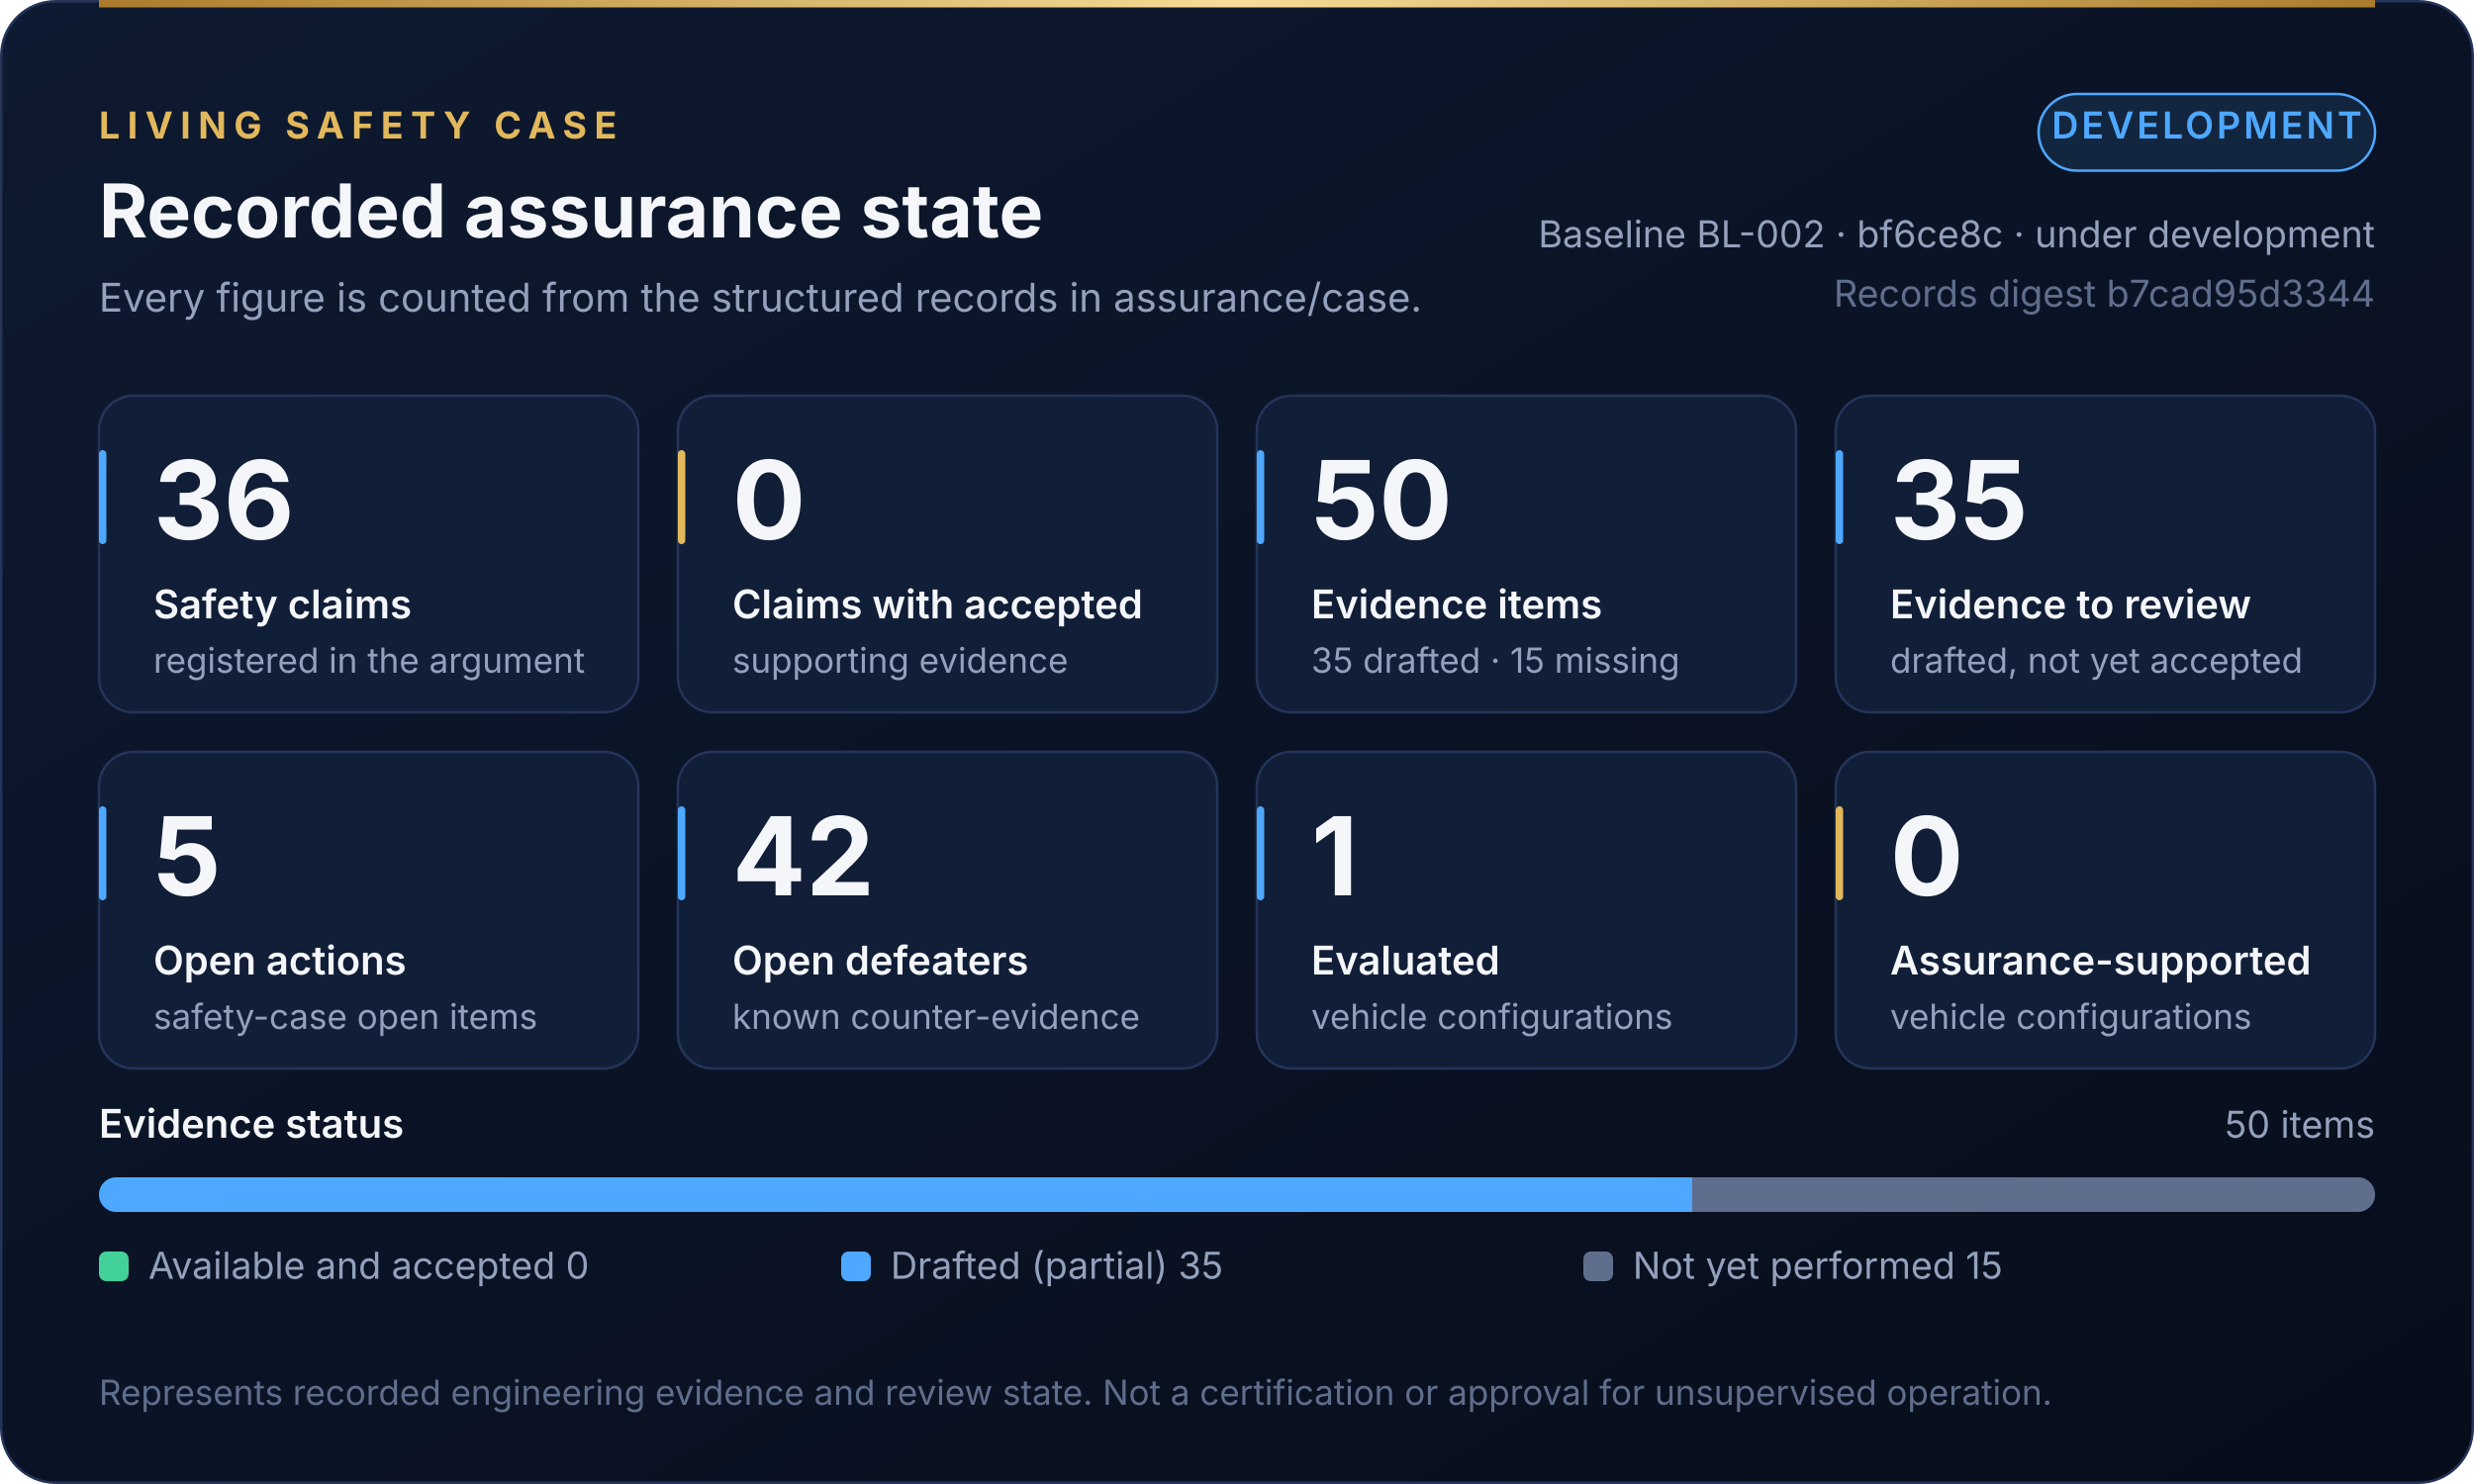
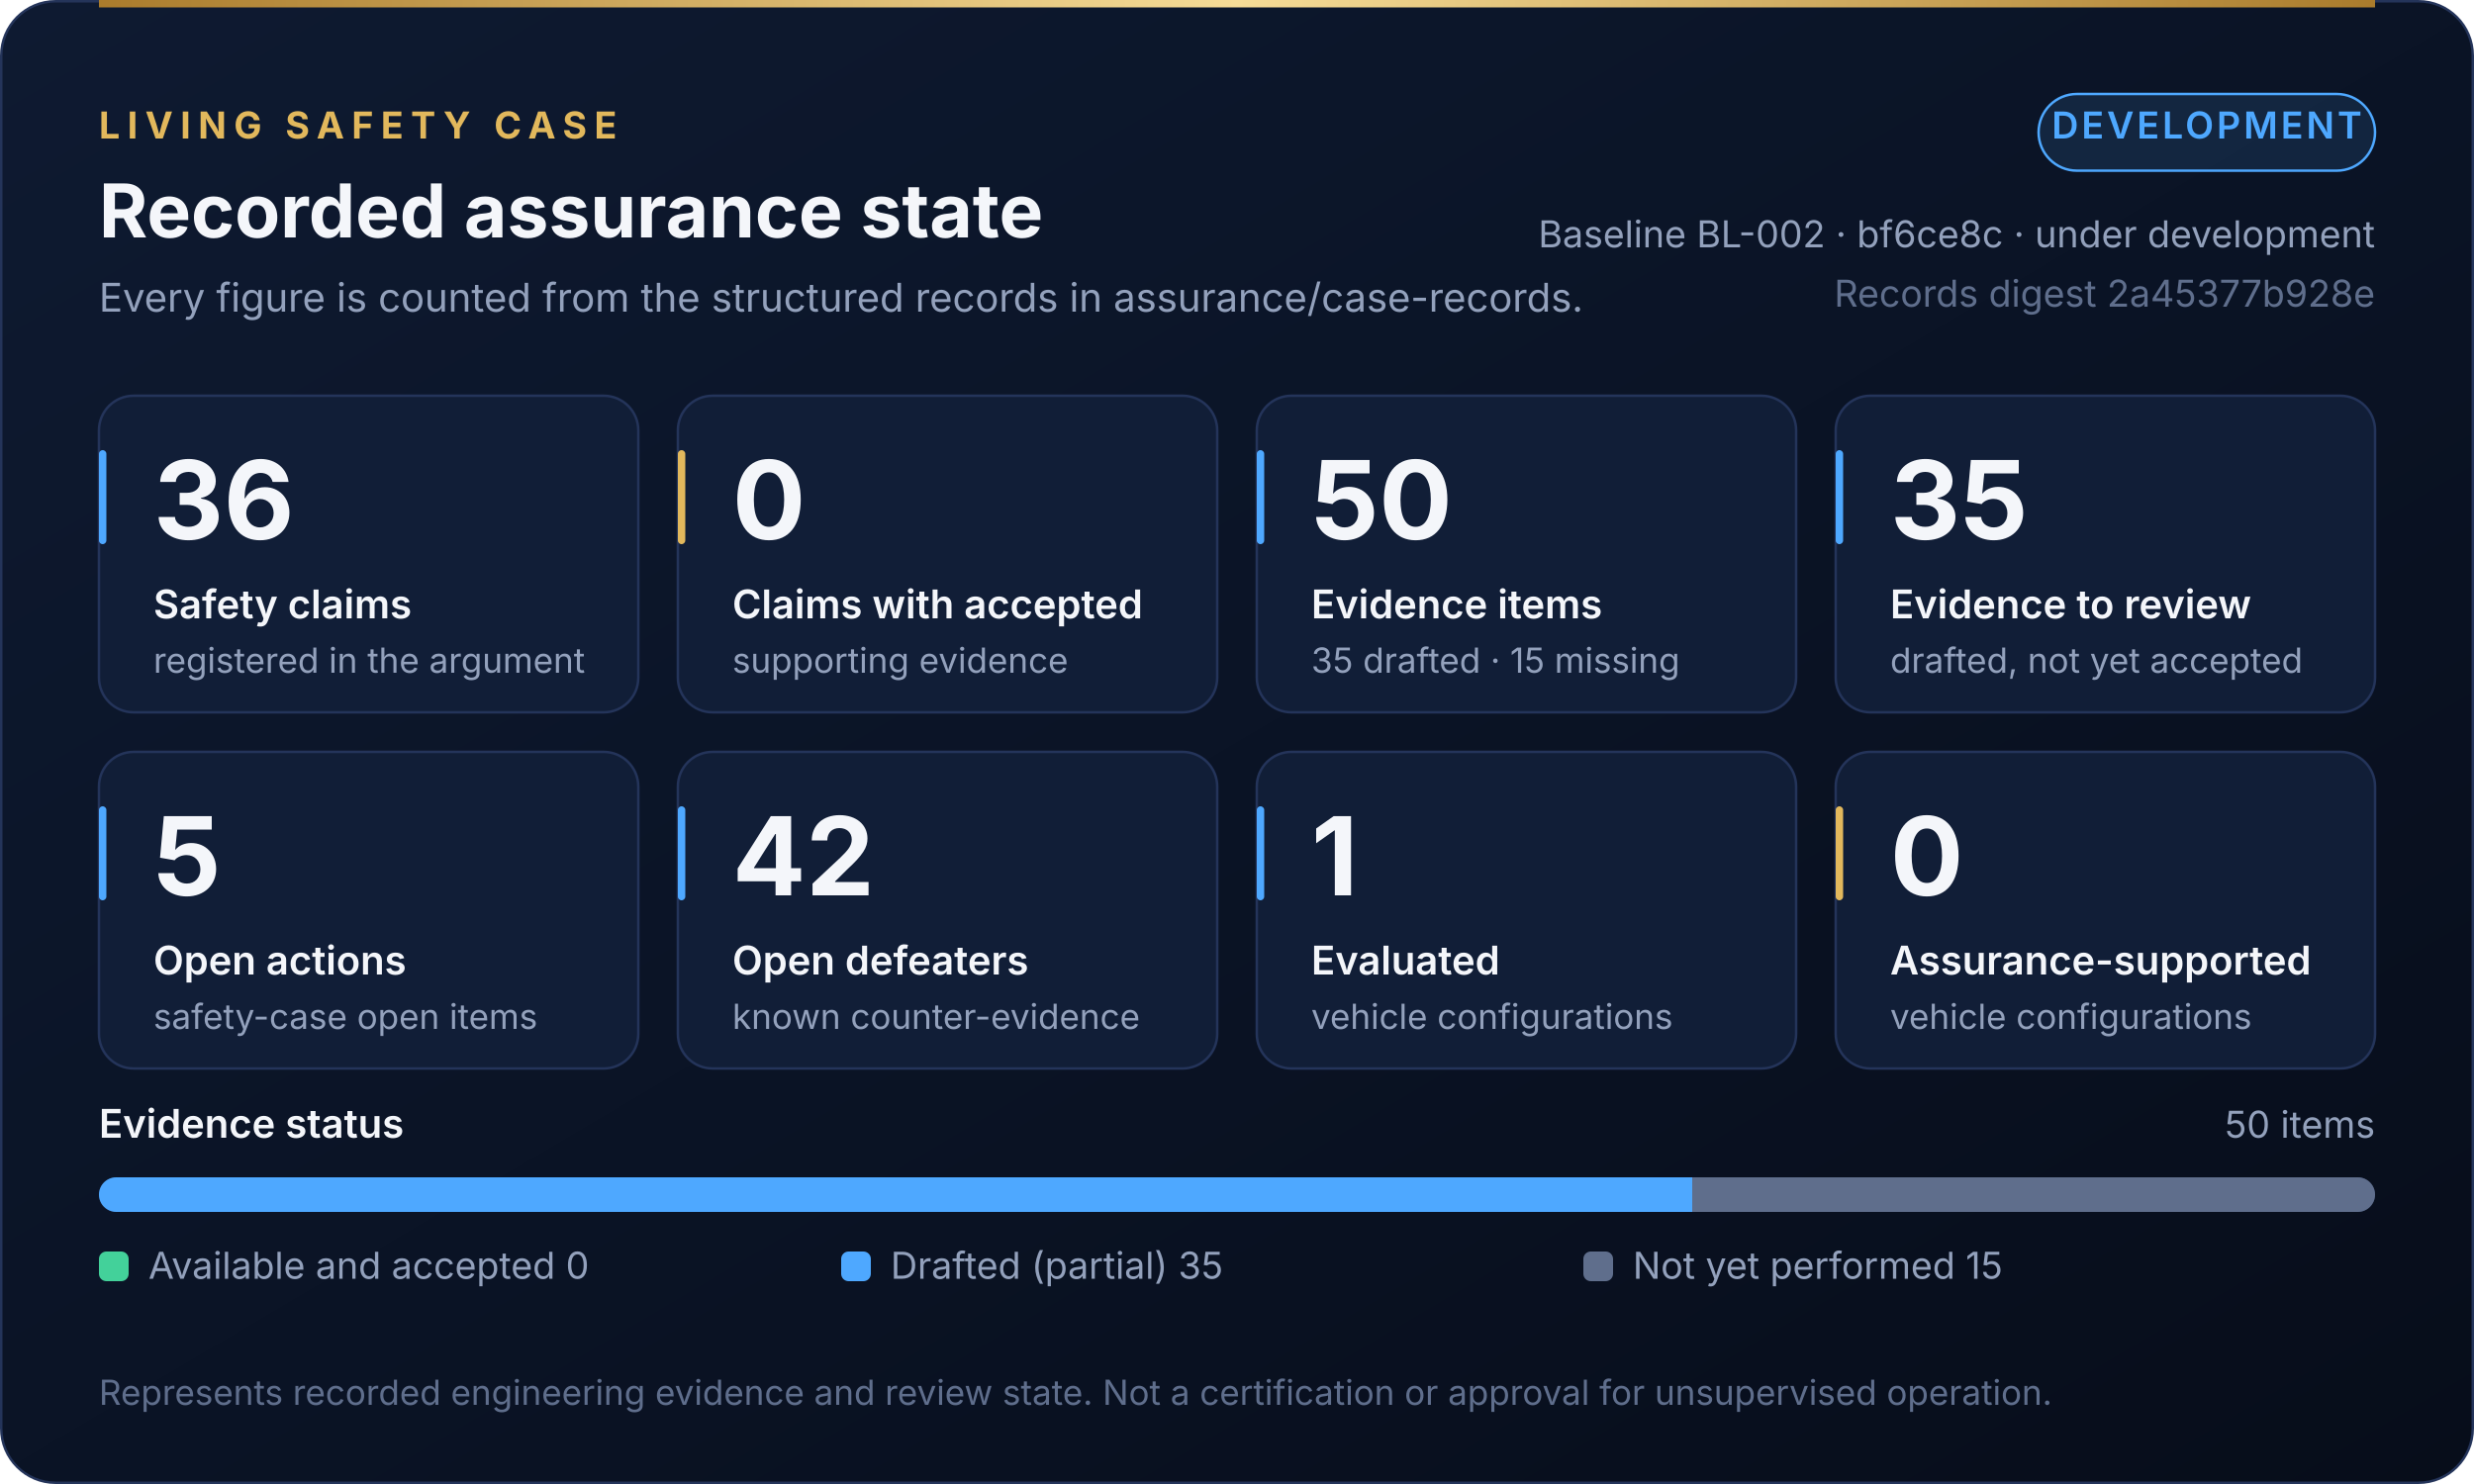
<svg xmlns="http://www.w3.org/2000/svg" width="1000" height="600" viewBox="0 0 1000 600" role="img" aria-labelledby="dash-t dash-d">
  <defs>
    <linearGradient id="dash-bg" x1="0" y1="0" x2="1" y2="1">
      <stop offset="0" stop-color="#0E1A31" />
      <stop offset="1" stop-color="#070D1A" />
    </linearGradient>
    <linearGradient id="dash-gold" x1="0" y1="0" x2="1" y2="0">
      <stop offset="0" stop-color="#A97A2A" />
      <stop offset="0.5" stop-color="#F6DC97" />
      <stop offset="1" stop-color="#A97A2A" />
    </linearGradient>
  </defs>
  <rect x="0.5" y="0.5" width="999" height="599" rx="22" fill="url(#dash-bg)" stroke="#24345A" />
  <rect x="40" y="0" width="920" height="3" fill="url(#dash-gold)" />
  <g font-family="Inter, 'Segoe UI', 'Helvetica Neue', Helvetica, Arial, sans-serif">
    <text x="40" y="56" font-size="15" font-weight="700" fill="#E2B85C" text-anchor="start" letter-spacing="3">LIVING SAFETY CASE</text>
    <text x="40" y="96" font-size="30" font-weight="700" fill="#F4F6FA" text-anchor="start">Recorded assurance state</text>
-     <text x="40" y="126" font-size="16" font-weight="400" fill="#93A1BC" text-anchor="start">Every figure is counted from the structured records in assurance/case.</text>
+     <text x="40" y="126" font-size="16" font-weight="400" fill="#93A1BC" text-anchor="start">Every figure is counted from the structured records in assurance/case-records.</text>
    <rect x="824" y="38" width="136" height="31" rx="15.5" fill="#4EA8FF" fill-opacity="0.12" stroke="#4EA8FF" />
    <text x="892.0" y="56" font-size="15" font-weight="600" fill="#4EA8FF" text-anchor="middle" letter-spacing="1.2">DEVELOPMENT</text>
    <text x="960" y="100" font-size="15" font-weight="400" fill="#93A1BC" text-anchor="end">Baseline BL-002 · bf6ce8c · under development</text>
-     <text x="960" y="124" font-size="15" font-weight="400" fill="#5F6E8C" text-anchor="end">Records digest b7cad95d3344</text>
+     <text x="960" y="124" font-size="15" font-weight="400" fill="#5F6E8C" text-anchor="end">Records digest 2a45377b928e</text>
    <rect x="40" y="160" width="218" height="128" rx="14" fill="#111E37" stroke="#24345A" />
    <rect x="40" y="182" width="3" height="38" rx="1.5" fill="#4EA8FF" />
    <text x="62" y="218" font-size="44" font-weight="700" fill="#F4F6FA" text-anchor="start">36</text>
    <text x="62" y="250" font-size="16" font-weight="600" fill="#F4F6FA" text-anchor="start">Safety claims</text>
    <text x="62" y="272" font-size="14" font-weight="400" fill="#93A1BC" text-anchor="start">registered in the argument</text>
    <rect x="274" y="160" width="218" height="128" rx="14" fill="#111E37" stroke="#24345A" />
    <rect x="274" y="182" width="3" height="38" rx="1.5" fill="#E2B85C" />
    <text x="296" y="218" font-size="44" font-weight="700" fill="#F4F6FA" text-anchor="start">0</text>
    <text x="296" y="250" font-size="16" font-weight="600" fill="#F4F6FA" text-anchor="start">Claims with accepted</text>
    <text x="296" y="272" font-size="14" font-weight="400" fill="#93A1BC" text-anchor="start">supporting evidence</text>
    <rect x="508" y="160" width="218" height="128" rx="14" fill="#111E37" stroke="#24345A" />
    <rect x="508" y="182" width="3" height="38" rx="1.5" fill="#4EA8FF" />
    <text x="530" y="218" font-size="44" font-weight="700" fill="#F4F6FA" text-anchor="start">50</text>
    <text x="530" y="250" font-size="16" font-weight="600" fill="#F4F6FA" text-anchor="start">Evidence items</text>
    <text x="530" y="272" font-size="14" font-weight="400" fill="#93A1BC" text-anchor="start">35 drafted · 15 missing</text>
    <rect x="742" y="160" width="218" height="128" rx="14" fill="#111E37" stroke="#24345A" />
    <rect x="742" y="182" width="3" height="38" rx="1.5" fill="#4EA8FF" />
    <text x="764" y="218" font-size="44" font-weight="700" fill="#F4F6FA" text-anchor="start">35</text>
    <text x="764" y="250" font-size="16" font-weight="600" fill="#F4F6FA" text-anchor="start">Evidence to review</text>
    <text x="764" y="272" font-size="14" font-weight="400" fill="#93A1BC" text-anchor="start">drafted, not yet accepted</text>
    <rect x="40" y="304" width="218" height="128" rx="14" fill="#111E37" stroke="#24345A" />
    <rect x="40" y="326" width="3" height="38" rx="1.5" fill="#4EA8FF" />
    <text x="62" y="362" font-size="44" font-weight="700" fill="#F4F6FA" text-anchor="start">5</text>
    <text x="62" y="394" font-size="16" font-weight="600" fill="#F4F6FA" text-anchor="start">Open actions</text>
    <text x="62" y="416" font-size="14" font-weight="400" fill="#93A1BC" text-anchor="start">safety-case open items</text>
    <rect x="274" y="304" width="218" height="128" rx="14" fill="#111E37" stroke="#24345A" />
    <rect x="274" y="326" width="3" height="38" rx="1.5" fill="#4EA8FF" />
    <text x="296" y="362" font-size="44" font-weight="700" fill="#F4F6FA" text-anchor="start">42</text>
    <text x="296" y="394" font-size="16" font-weight="600" fill="#F4F6FA" text-anchor="start">Open defeaters</text>
    <text x="296" y="416" font-size="14" font-weight="400" fill="#93A1BC" text-anchor="start">known counter-evidence</text>
    <rect x="508" y="304" width="218" height="128" rx="14" fill="#111E37" stroke="#24345A" />
    <rect x="508" y="326" width="3" height="38" rx="1.5" fill="#4EA8FF" />
    <text x="530" y="362" font-size="44" font-weight="700" fill="#F4F6FA" text-anchor="start">1</text>
    <text x="530" y="394" font-size="16" font-weight="600" fill="#F4F6FA" text-anchor="start">Evaluated</text>
    <text x="530" y="416" font-size="14" font-weight="400" fill="#93A1BC" text-anchor="start">vehicle configurations</text>
    <rect x="742" y="304" width="218" height="128" rx="14" fill="#111E37" stroke="#24345A" />
    <rect x="742" y="326" width="3" height="38" rx="1.5" fill="#E2B85C" />
    <text x="764" y="362" font-size="44" font-weight="700" fill="#F4F6FA" text-anchor="start">0</text>
    <text x="764" y="394" font-size="16" font-weight="600" fill="#F4F6FA" text-anchor="start">Assurance-supported</text>
    <text x="764" y="416" font-size="14" font-weight="400" fill="#93A1BC" text-anchor="start">vehicle configurations</text>
    <text x="40" y="460" font-size="16" font-weight="600" fill="#F4F6FA" text-anchor="start">Evidence status</text>
    <text x="960" y="460" font-size="15" font-weight="400" fill="#93A1BC" text-anchor="end">50 items</text>
    <defs>
      <clipPath id="bar40476">
        <rect x="40" y="476" width="920" height="14" rx="7.0" />
      </clipPath>
    </defs>
    <g clip-path="url(#bar40476)">
      <rect x="40" y="476" width="920" height="14" rx="7.0" fill="#070D1A" stroke="#24345A" />
      <rect x="40.0" y="476" width="644.0" height="14" fill="#4EA8FF" />
      <rect x="684.0" y="476" width="276.0" height="14" fill="#5F6E8C" />
    </g>
    <rect x="40" y="506" width="12" height="12" rx="3" fill="#43D19A" />
    <text x="60" y="517" font-size="15" font-weight="400" fill="#93A1BC" text-anchor="start">Available and accepted  0</text>
    <rect x="340" y="506" width="12" height="12" rx="3" fill="#4EA8FF" />
    <text x="360" y="517" font-size="15" font-weight="400" fill="#93A1BC" text-anchor="start">Drafted (partial)  35</text>
    <rect x="640" y="506" width="12" height="12" rx="3" fill="#5F6E8C" />
    <text x="660" y="517" font-size="15" font-weight="400" fill="#93A1BC" text-anchor="start">Not yet performed  15</text>
    <text x="40" y="568" font-size="14" font-weight="400" fill="#5F6E8C" text-anchor="start">Represents recorded engineering evidence and review state. Not a certification or approval for unsupervised operation.</text>
  </g>
</svg>
